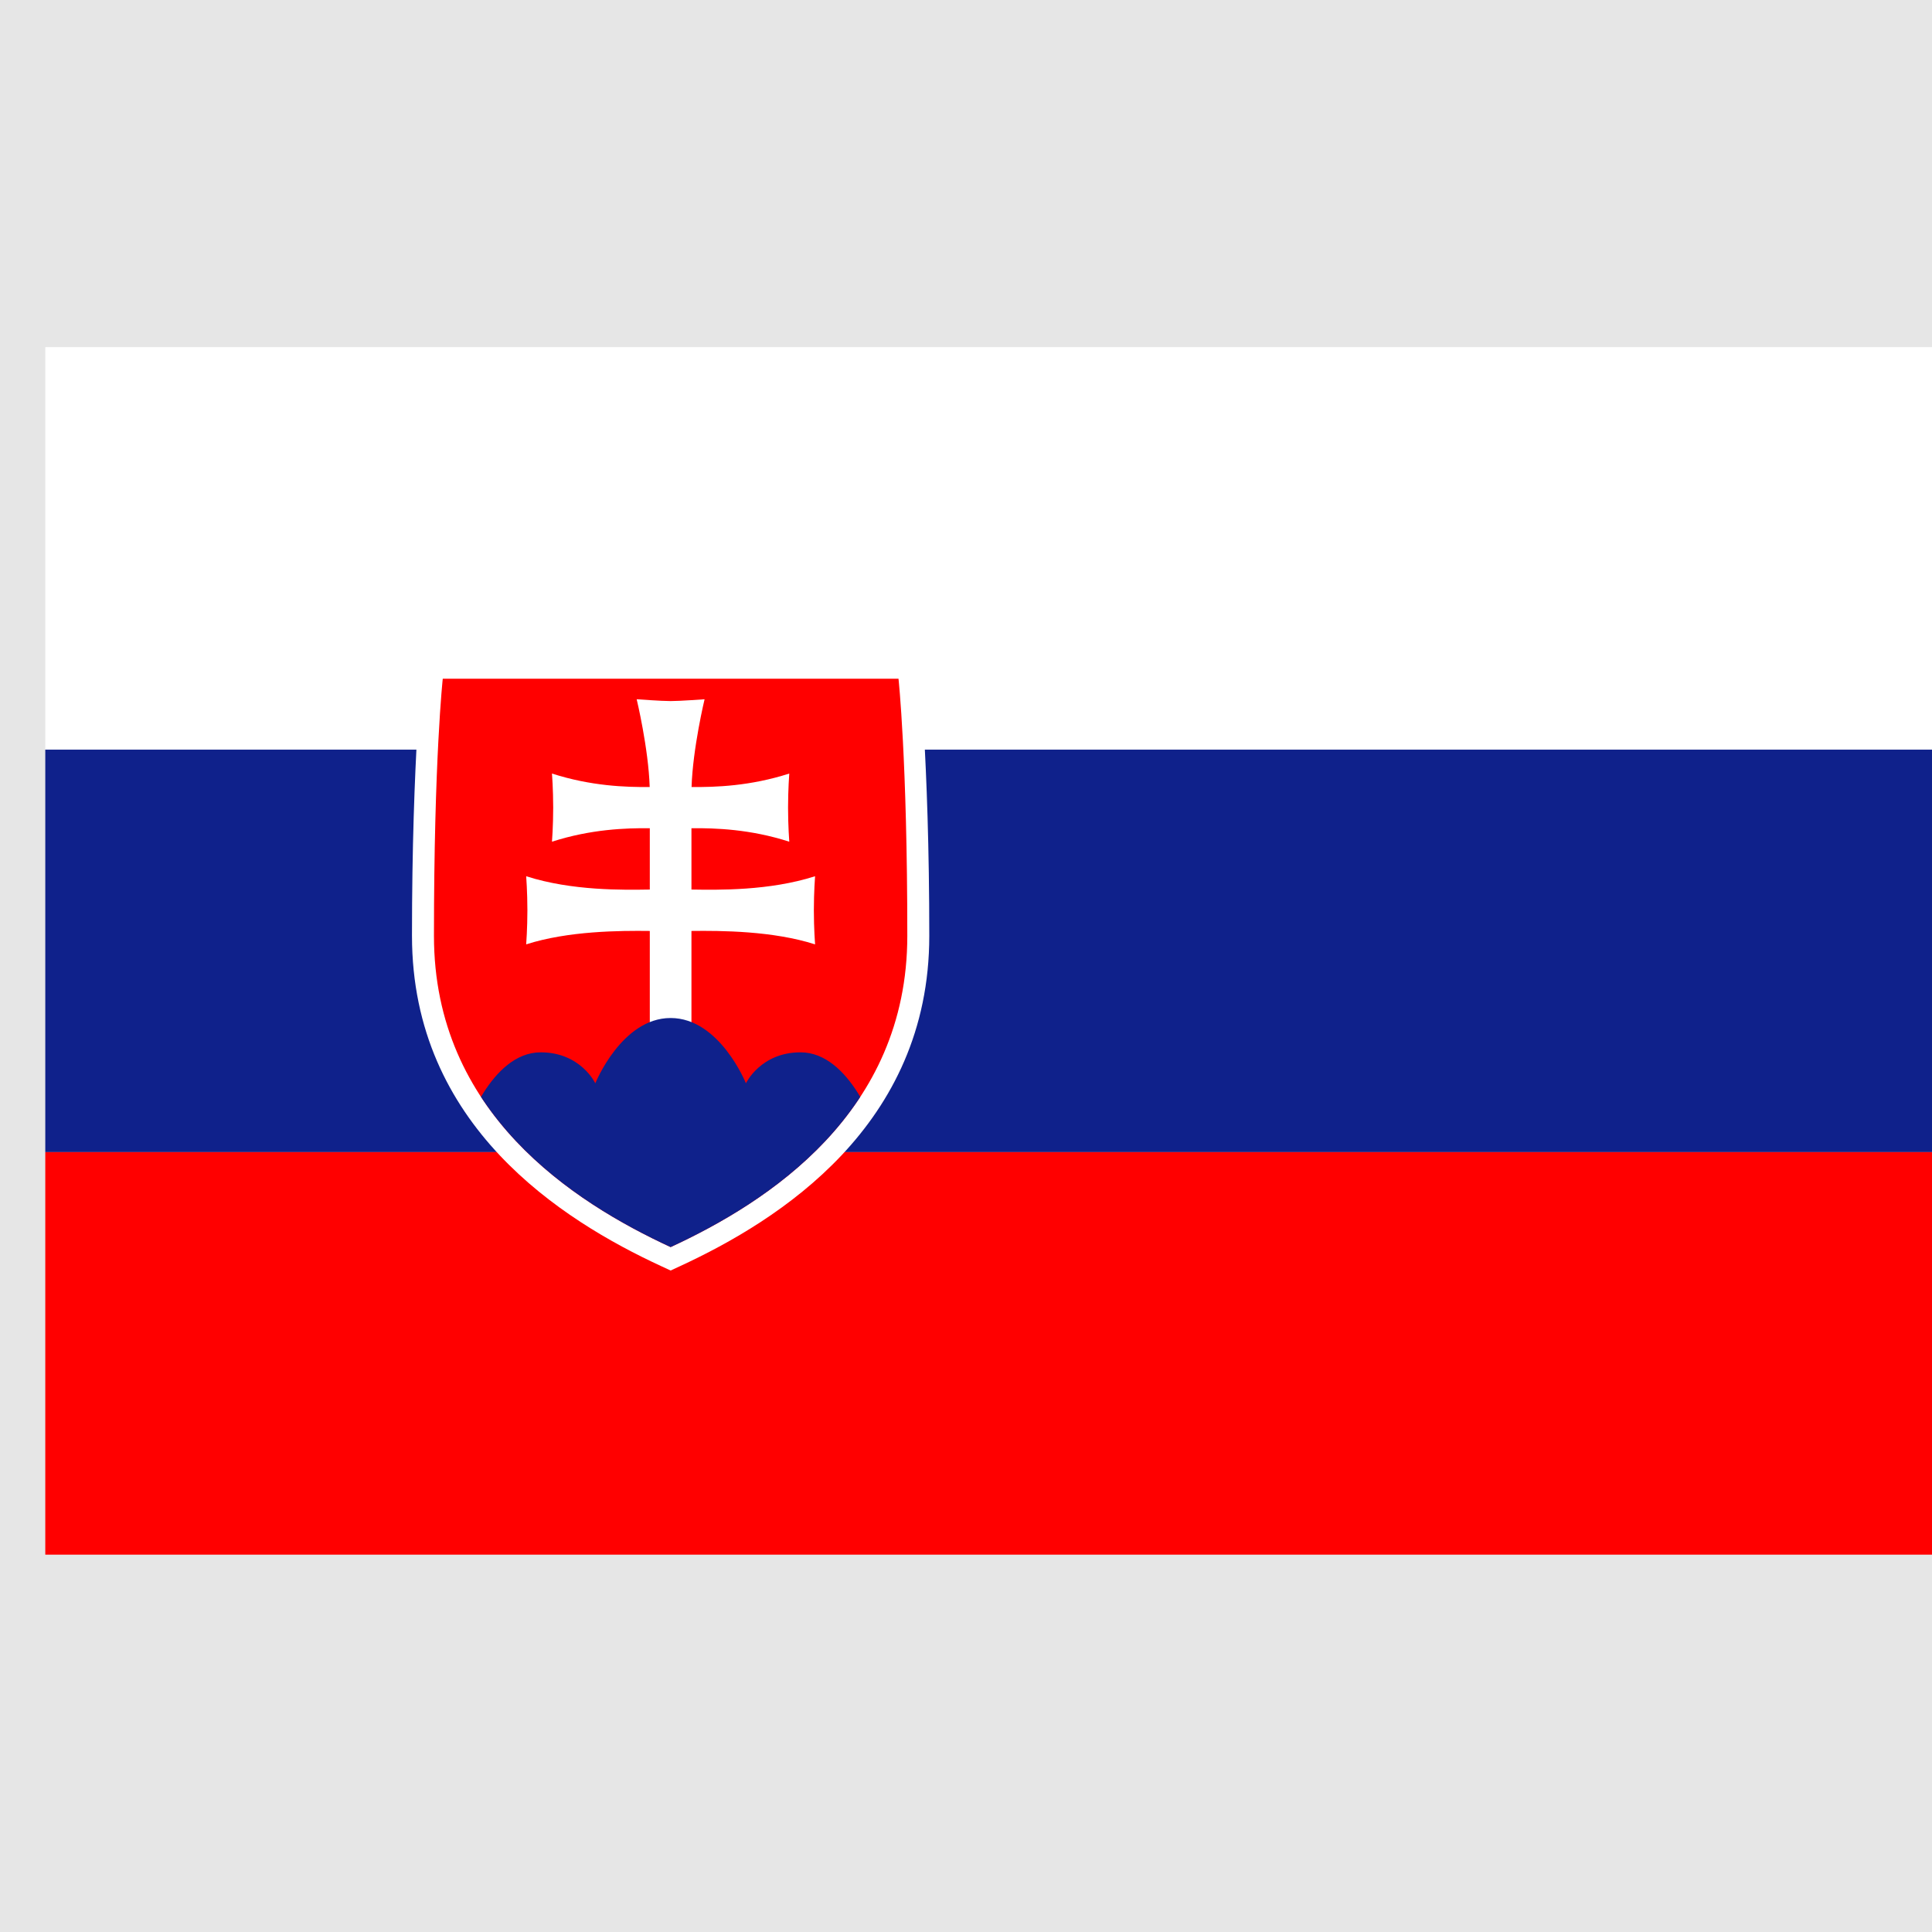
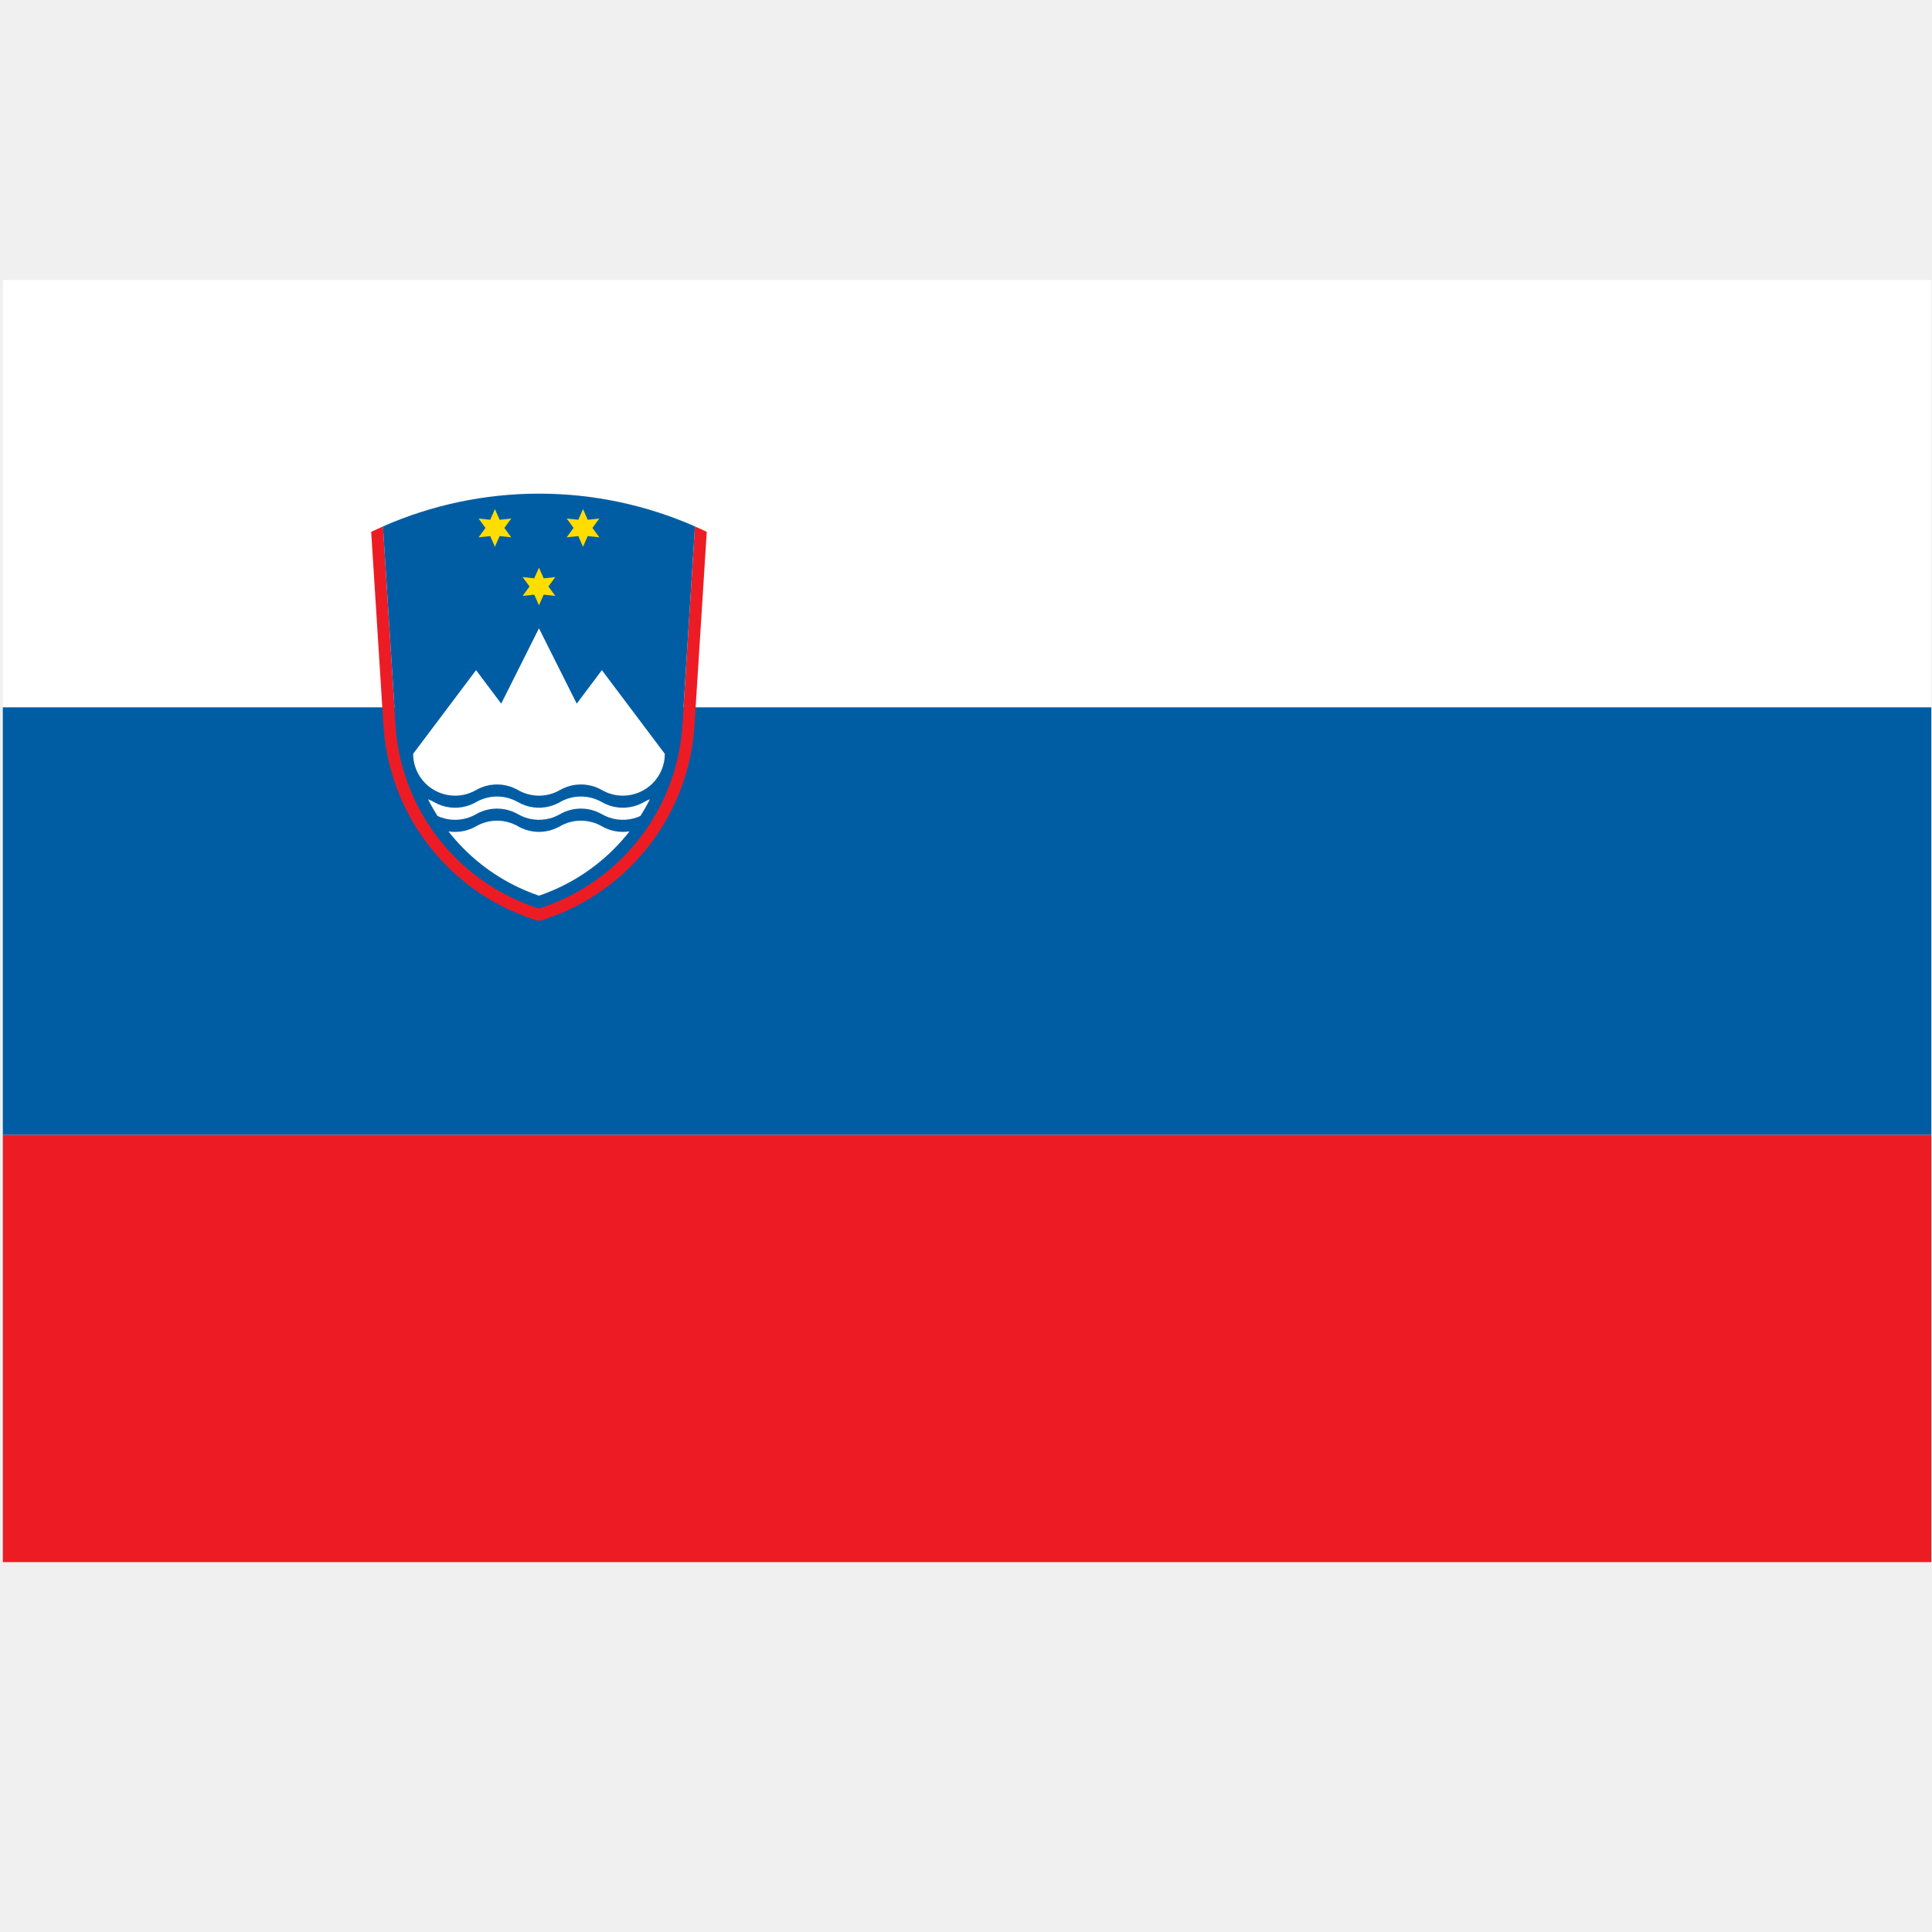
- <svg xmlns="http://www.w3.org/2000/svg" height="256" width="256" version="1.1" viewBox="-2100 -1470 1493.333 1493.333">
-   <defs>
-     <clipPath id="a">
-       <path d="m171.82 258.25c-26.762-12.893-65.044-38.479-65.044-89.094 0-50.614 2.42-73.633 2.42-73.633h125.25s2.422 23.019 2.422 73.633c-0.001 50.616-38.286 76.201-65.05 89.094z" />
-     </clipPath>
-   </defs>
-   <clipPath>
-     <circle cy="0" cx="0" r="735" fill="#28166f" />
-   </clipPath>
-   <rect fill-rule="evenodd" height="1516.7" width="1516.7" y="-1493.3" x="-2100" fill="#e6e6e6" />
-   <g transform="matrix(1.1905,0,0,1.2308,-1926.1,-225.26)">
-     <rect height="252.78" width="1225" y="-540.56" x="-116.67" fill="#0f218b" />
-     <rect height="252.78" width="1225" y="-793.33" x="-116.67" fill="#fff" />
-     <rect height="252.78" width="1225" y="-287.78" x="-116.67" fill="#f00" />
-     <path fill-rule="evenodd" fill="#fff" d="m121.41-423.58c0-111.98 7.146-174.77 7.146-174.77h321.57s7.149 62.786 7.149 174.77c0 119.2-97.529 178.65-161.74 207.37l-6.194 2.771-6.187-2.771c-64.207-28.717-161.74-88.167-161.74-207.37z" />
-     <path fill="#f00" d="m289.34-228.14c-63.222-28.283-153.66-84.409-153.66-195.44s5.717-161.52 5.717-161.52h295.89s5.722 50.495 5.722 161.52c-0.002 111.03-90.446 167.16-153.67 195.44z" />
-     <path fill="#fff" d="m302.86-452.69c17.118 0.257 50.522 0.88 80.262-8.362 0 0-0.787 9.882-0.787 21.395 0 11.514 0.787 21.397 0.787 21.397-27.281-8.476-60.971-8.654-80.262-8.426v61.325h-27.04v-61.325c-19.294-0.228-52.979-0.051-80.262 8.426 0 0 0.787-9.882 0.787-21.397 0-11.512-0.787-21.395-0.787-21.395 29.74 9.242 63.142 8.619 80.262 8.362v-38.514c-15.604-0.129-38.089 0.564-63.51 8.463 0 0 0.787-9.882 0.787-21.397 0-11.512-0.787-21.395-0.787-21.395 25.386 7.886 47.841 8.59 63.439 8.463-0.801-24.389-8.453-55.126-8.453-55.126s15.748 1.143 22.041 1.143c6.303 0 22.046-1.143 22.046-1.143s-7.649 30.74-8.453 55.126c15.601 0.125 38.056-0.577 63.442-8.463 0 0-0.787 9.882-0.787 21.395 0 11.514 0.787 21.397 0.787 21.397-25.424-7.899-47.909-8.592-63.513-8.463v38.514z" />
-     <g transform="matrix(2.3624,0,0,2.1936,-116.57,-794.65)" clip-path="url(#a)">
-       <path fill-rule="evenodd" fill="#0f218b" d="m170.64 274.85-55.454-49.43s7.089-22.927 20.927-22.927c10.996 0 15.009 8.865 15.009 8.865s7.22-18.689 20.696-18.689c13.479 0 20.699 18.689 20.699 18.689s4.013-8.865 15.01-8.865c13.838 0 20.927 22.927 20.927 22.927l-57.814 49.43z" />
-     </g>
+ <svg xmlns="http://www.w3.org/2000/svg" version="1.0" width="26" height="26" viewBox="0 0 6.552 12.55" id="Layer_1" xml:space="preserve">
+   <defs id="defs3" />
+   <g id="g3012" transform="matrix(0.02883723,0,0,0.02875969,0.01271393,9.78651)">
+     <rect id="rect3212" style="fill:#ffffff;fill-opacity:1;fill-rule:evenodd;stroke:none" y="-277.056" x="-103.804" height="289.606" width="434.409" />
+     <rect id="rect6123" style="fill:#ed1c24;fill-opacity:1;fill-rule:evenodd;stroke:none" y="-83.986" x="-103.804" height="96.535" width="434.409" />
+     <rect id="rect4183" style="fill:#005da4;fill-opacity:1;fill-rule:evenodd;stroke:none" y="-180.521" x="-103.804" height="96.535" width="434.409" />
+     <path id="path13" style="fill:#ed1c24;fill-opacity:1" d="m -18.17,-221.386 c -0.892,0.393 -1.777,0.802 -2.656,1.225 l 2.768,43.799 c 0.754,11.941 5.832,23.241 14.342,31.751 5.819,5.819 12.943,10.034 20.685,12.358 l 6.67e-4,0 c 7.742,-2.324 14.866,-6.539 20.685,-12.358 8.51,-8.51 13.588,-19.81 14.342,-31.751 l 2.768,-43.799 c -0.879,-0.423 -1.764,-0.831 -2.656,-1.225 l 6.67e-4,3.3e-4 -2.833,44.836 c -0.709,11.286 -5.507,21.967 -13.549,30.009 -5.3,5.301 -11.747,9.191 -18.756,11.432 l -0.001,0 c -7.01,-2.24 -13.456,-6.131 -18.756,-11.432 -8.043,-8.042 -12.841,-18.723 -13.549,-30.009 l -2.834,-44.837 6.66e-4,0" />
+     <path id="path15" style="fill:#005da4;fill-opacity:1" d="m 52.109,-221.386 c -10.968,-4.836 -22.921,-7.403 -35.14,-7.403 -12.219,0 -24.172,2.567 -35.14,7.403 l 2.834,44.836 c 0.709,11.286 5.507,21.967 13.549,30.009 5.3,5.301 11.746,9.191 18.756,11.432 l 0.001,0 c 7.01,-2.24 13.456,-6.131 18.756,-11.432 8.043,-8.042 12.841,-18.723 13.549,-30.009" />
+     <polyline transform="matrix(0.3333333,0,0,0.3333333,-20.82608,-228.7887)" points="119.764,62.917 124.434,56.539 116.574,57.394 113.386,50.161 110.197,57.394 102.338,56.539    107.008,62.917 102.338,69.295 110.197,68.44 113.386,75.673 116.574,68.44 124.434,69.295  " id="polyline17" style="fill:#ffdd00;fill-opacity:1" />
+     <polyline transform="matrix(0.3333333,0,0,0.3333333,-20.82608,-228.7887)" points="90,23.232 94.669,16.854 86.811,17.709 83.622,10.476 80.433,17.709 72.575,16.854 77.244,23.232    72.575,29.61 80.433,28.755 83.622,35.988 86.811,28.755 94.669,29.61  " id="polyline19" style="fill:#ffdd00;fill-opacity:1" />
+     <polyline transform="matrix(0.3333333,0,0,0.3333333,-20.82608,-228.7887)" points="149.527,23.232 154.195,16.854 146.338,17.709 143.148,10.476 139.959,17.709 132.102,16.854    136.771,23.232 132.102,29.61 139.959,28.755 143.148,35.988 146.338,28.755 154.195,29.61  " id="polyline21" style="fill:#ffdd00;fill-opacity:1" />
+     <path id="path23" style="fill:#ffffff" d="m 45.316,-170.021 -14.174,-18.898 -5.669,7.559 -8.504,-17.008 -8.504,17.008 -5.669,-7.559 -14.173,18.898 c 0,2.506 0.996,4.909 2.768,6.681 1.772,1.771 4.175,2.768 6.681,2.768 1.673,0 3.301,-0.444 4.725,-1.266 0.009,-0.006 -0.011,0.007 -0.002,0.001 0.71,-0.41 1.475,-0.729 2.28,-0.945 2.421,-0.648 5,-0.309 7.17,0.943 1.449,0.837 3.081,1.266 4.725,1.266 0.007,0 -0.009,0 -0.002,0 1.645,0 3.276,-0.43 4.726,-1.266 2.17,-1.253 4.749,-1.592 7.17,-0.943 0.805,0.215 1.57,0.535 2.28,0.945 0.01,0.005 -0.011,-0.007 -0.002,-0.001 1.424,0.822 3.051,1.266 4.725,1.266 2.507,0 4.91,-0.996 6.682,-2.768 1.772,-1.772 2.768,-4.175 2.768,-6.681" />
+     <path id="path25" style="fill:#ffffff" d="m -8.02,-159.76 c 0.65,1.292 1.365,2.553 2.142,3.778 0,0 -3.33e-4,6.7e-4 0,10e-4 1.995,0.917 4.256,1.115 6.395,0.542 0.805,-0.215 1.571,-0.535 2.28,-0.945 0.009,-0.005 -0.011,0.007 -0.002,0.001 1.424,-0.823 3.052,-1.266 4.725,-1.266 0.003,0 -0.004,0 -0.001,0 1.645,-6.6e-4 3.276,0.429 4.725,1.266 2.17,1.253 4.749,1.592 7.17,0.943 0.805,-0.215 1.57,-0.535 2.28,-0.945 0.01,-0.005 -0.011,0.007 -0.002,10e-4 1.424,-0.823 3.051,-1.266 4.725,-1.266 0.003,0 -0.005,0 -0.001,0 1.645,-6.6e-4 3.277,0.429 4.725,1.266 2.171,1.253 4.749,1.592 7.17,0.943 0.52,-0.139 1.022,-0.322 1.504,-0.543 l 0,0 c 0.777,-1.225 1.492,-2.486 2.143,-3.778 0,-6.7e-4 0,0 0,0 -0.472,0.18 -0.93,0.397 -1.368,0.65 -0.009,0.005 0.012,-0.007 0.003,-0.001 -0.71,0.41 -1.475,0.729 -2.281,0.945 -2.421,0.648 -4.999,0.309 -7.17,-0.944 -1.449,-0.837 -3.081,-1.266 -4.725,-1.266 -0.003,0 0.005,0 0.001,0 -1.674,0 -3.301,0.444 -4.725,1.266 -0.009,0.005 0.012,-0.007 0.002,-0.001 -0.71,0.41 -1.475,0.729 -2.28,0.945 -2.421,0.649 -5,0.31 -7.17,-0.943 -1.449,-0.837 -3.081,-1.266 -4.725,-1.266 -0.004,0 0.004,0 0.001,0 -1.673,0 -3.301,0.444 -4.725,1.267 -0.009,0.005 0.011,-0.007 0.002,-10e-4 -0.71,0.41 -1.475,0.729 -2.28,0.945 -2.421,0.648 -5,0.309 -7.17,-0.944 -0.44,-0.254 -0.898,-0.471 -1.367,-0.649 -3.33e-4,0 0,-6.6e-4 0,0" />
+     <path id="path27" style="fill:#ffffff" d="m 37.369,-152.509 c -1.101,1.411 -2.293,2.761 -3.572,4.04 -4.78,4.78 -10.549,8.342 -16.827,10.488 l -3.33e-4,0 c -6.278,-2.146 -12.048,-5.708 -16.828,-10.488 -1.279,-1.279 -2.471,-2.629 -3.572,-4.04 0,0 -3.33e-4,0 0,0 1.303,0.21 2.648,0.146 3.948,-0.202 0.805,-0.216 1.571,-0.535 2.28,-0.945 0.009,-0.005 -0.011,0.007 -0.002,10e-4 1.424,-0.823 3.052,-1.266 4.725,-1.266 0.003,0 -0.004,0 -10e-4,0 1.645,-6.6e-4 3.276,0.429 4.725,1.266 2.17,1.253 4.749,1.592 7.17,0.944 0.805,-0.216 1.571,-0.535 2.281,-0.945 0.009,-0.005 -0.012,0.007 -0.002,0.001 1.424,-0.823 3.051,-1.266 4.725,-1.266 0.003,0 -0.004,0 -6.67e-4,0 1.645,-6.6e-4 3.276,0.429 4.725,1.266 1.89,1.092 4.091,1.49 6.227,1.145 6.67e-4,0 0,0 -6.66e-4,6.7e-4" />
  </g>
</svg>
